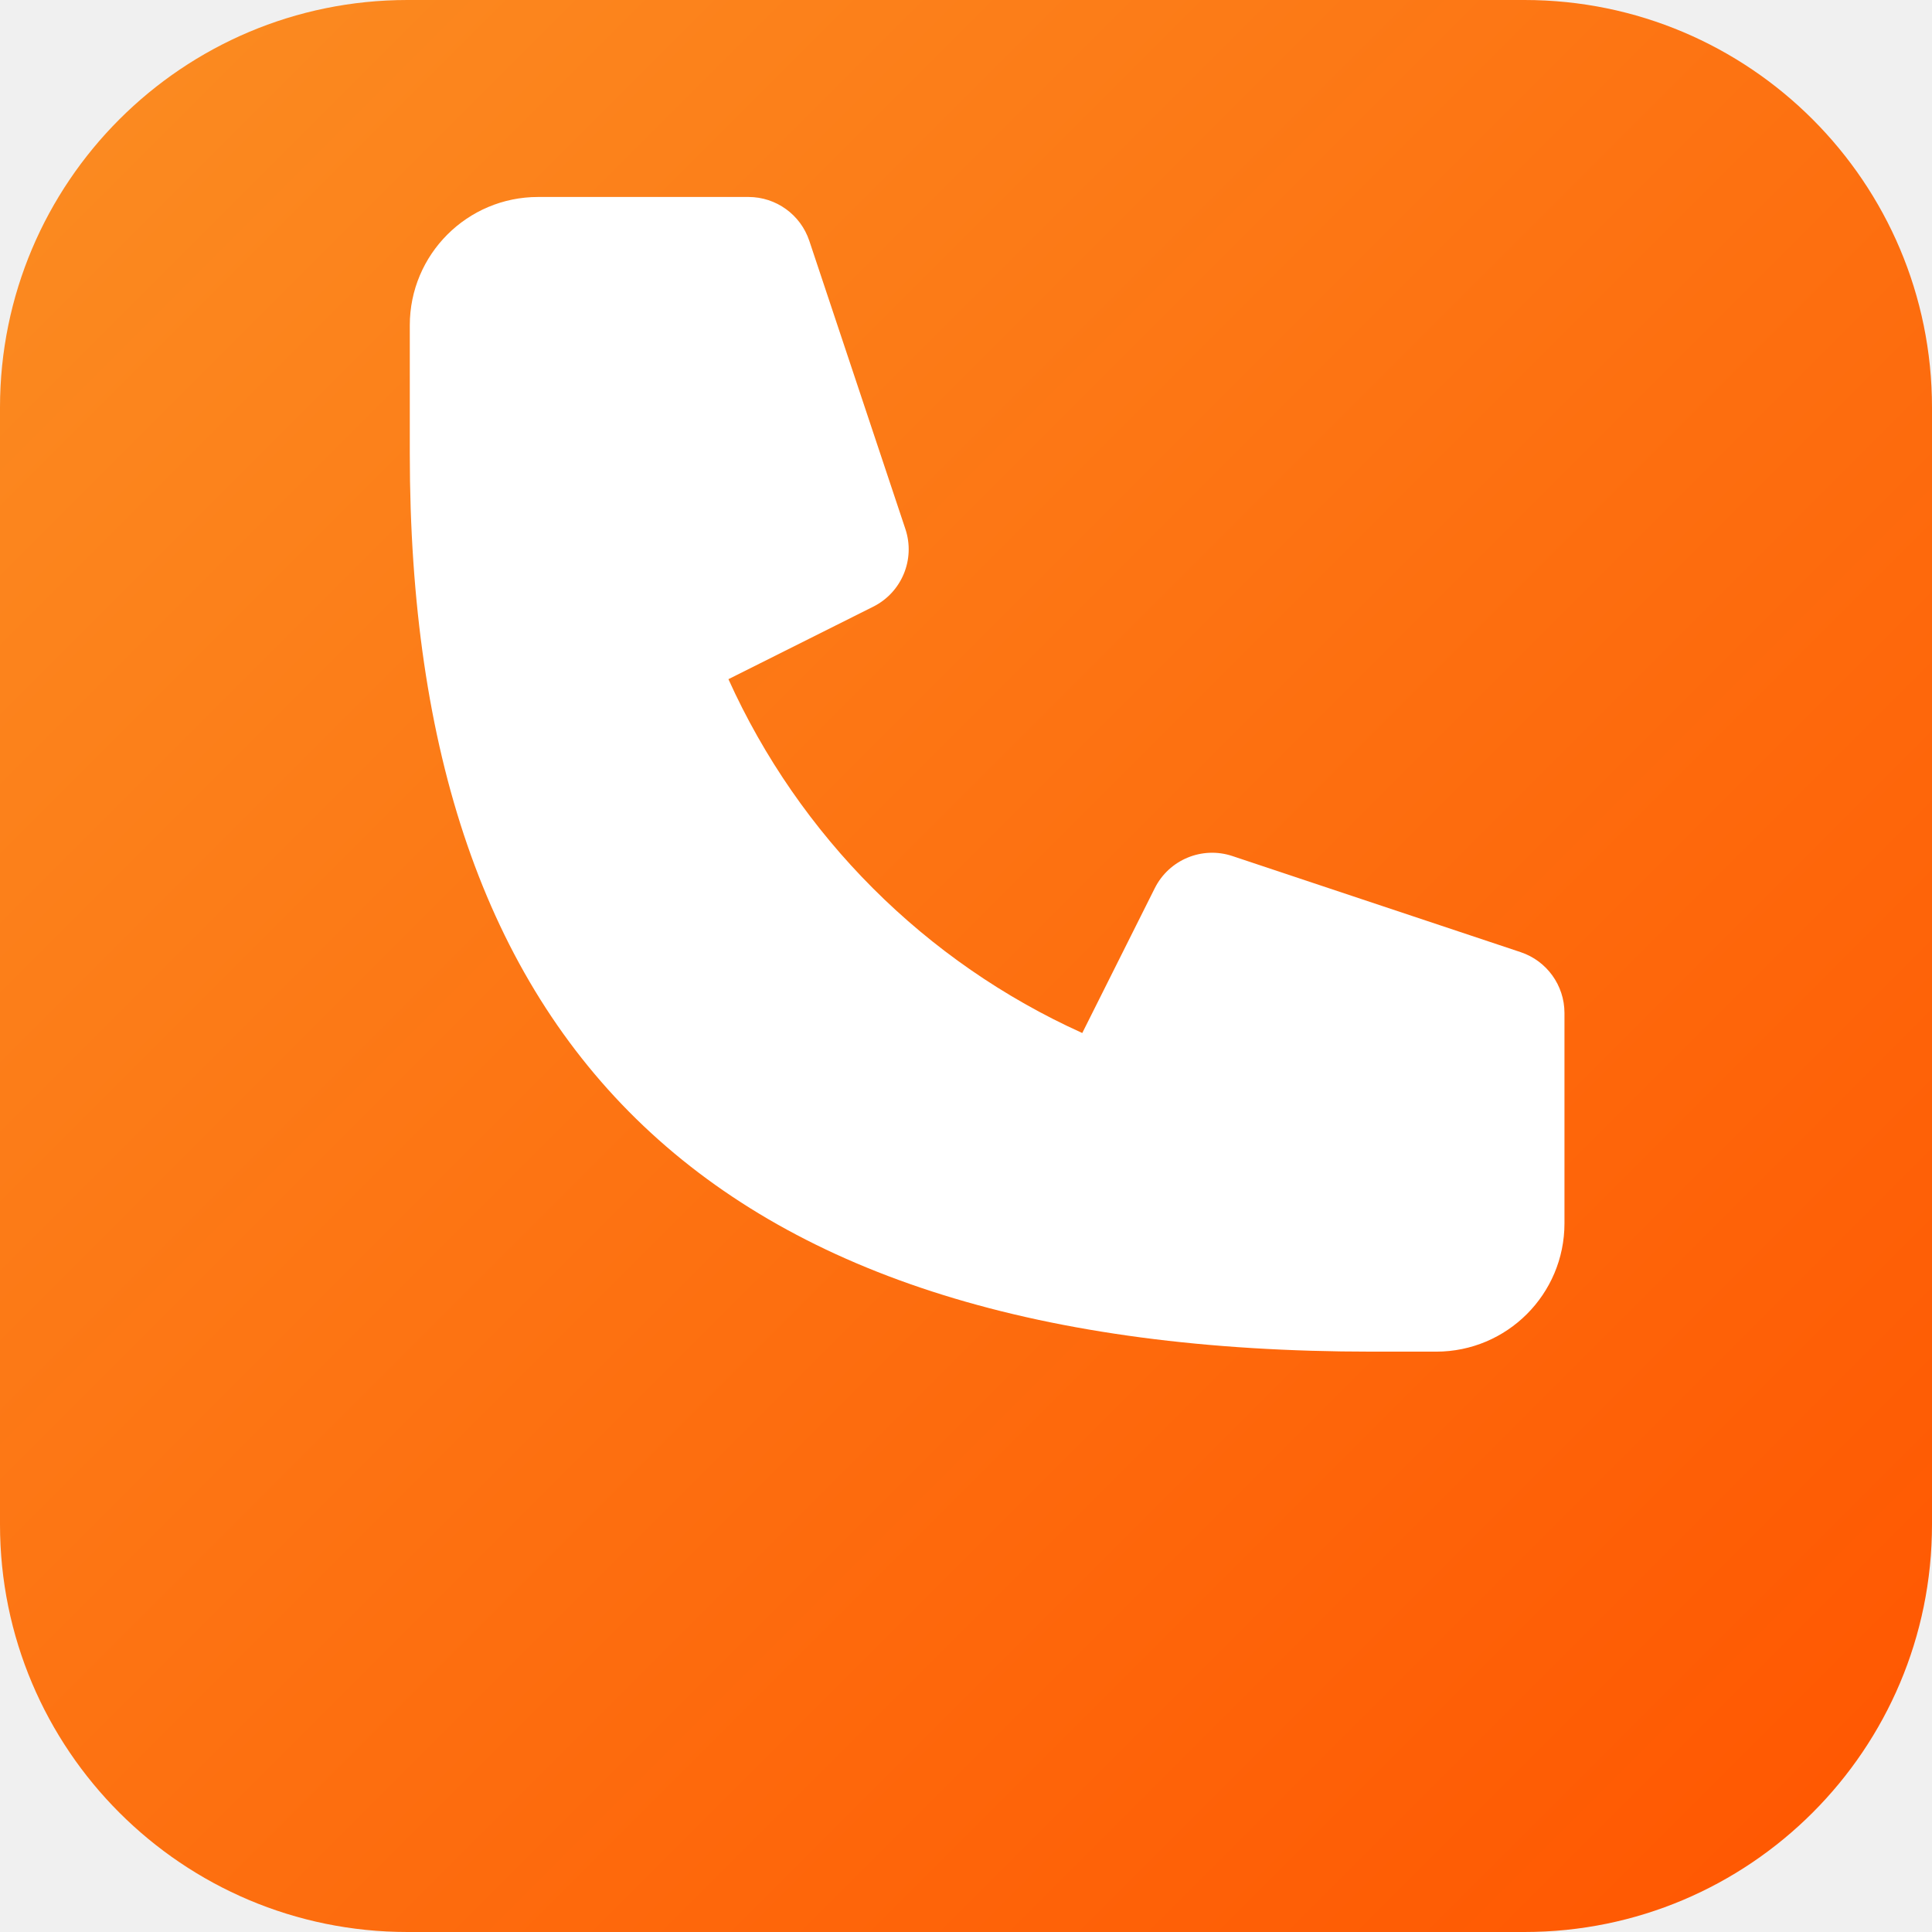
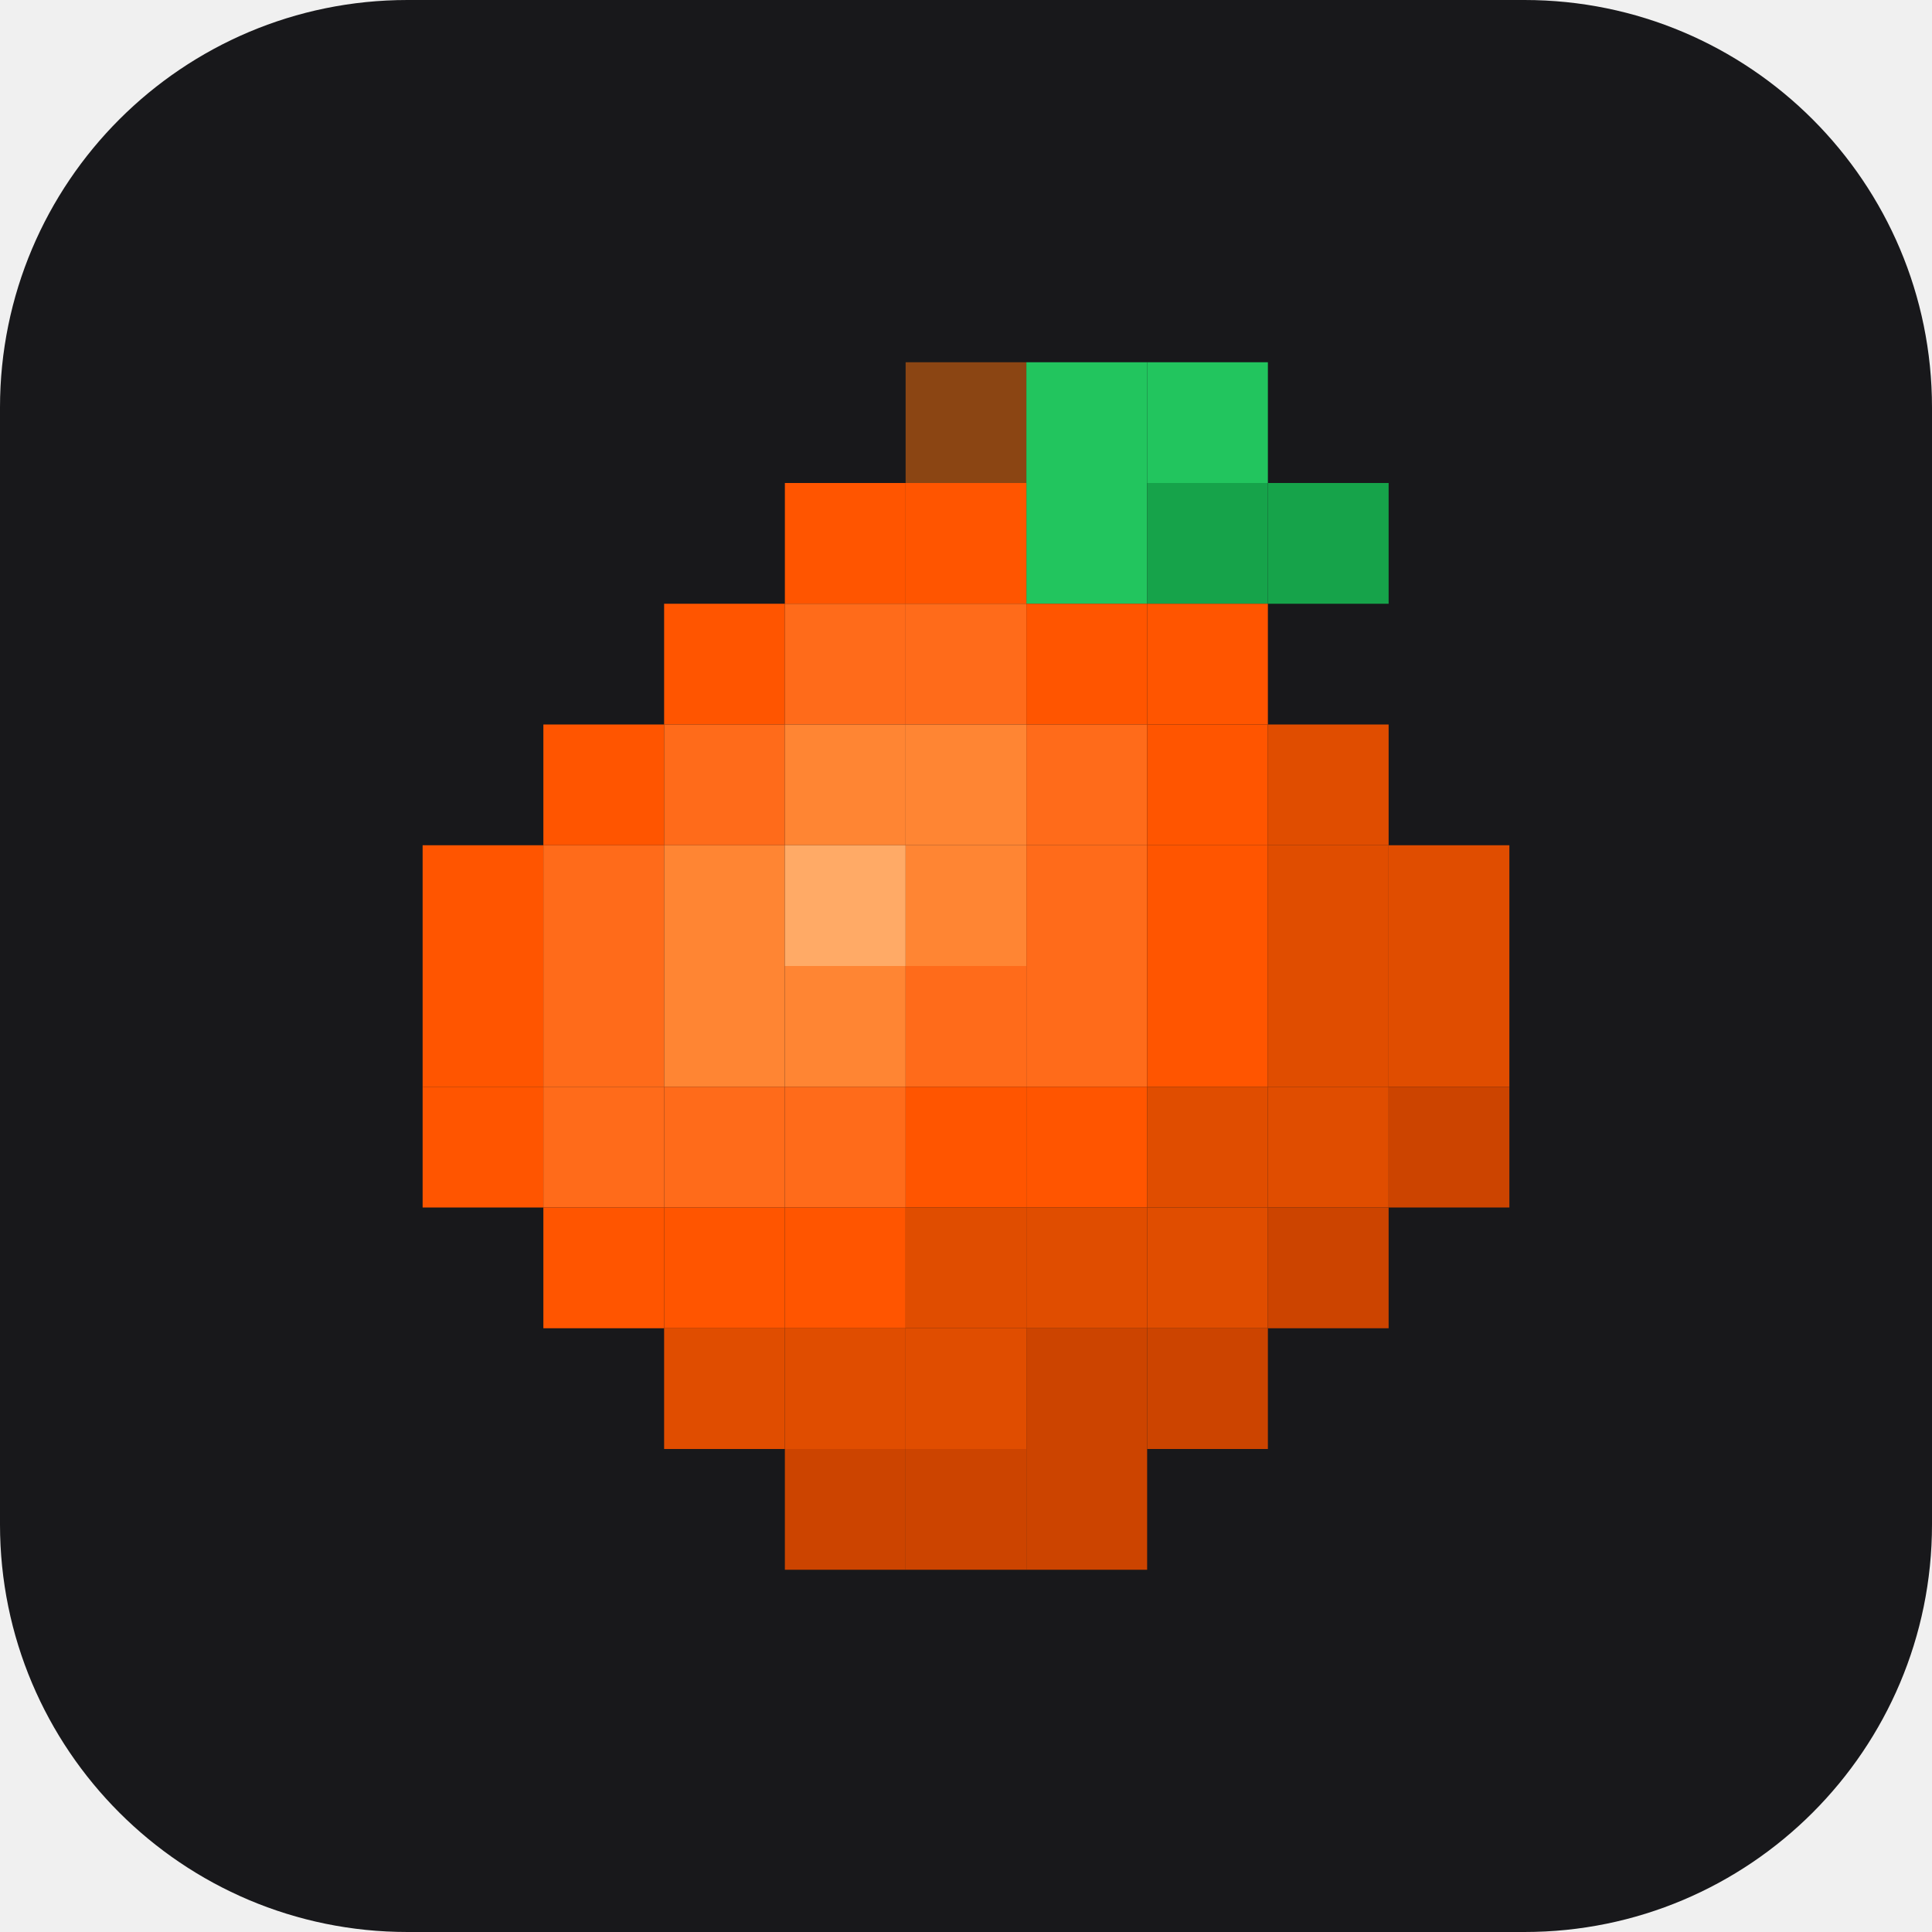
<svg xmlns="http://www.w3.org/2000/svg" viewBox="0 0 512 512">
-   <defs>
-     <linearGradient id="bg" x1="0%" y1="0%" x2="100%" y2="100%">
-       <stop offset="0%" style="stop-color:#FB8D22" />
-       <stop offset="100%" style="stop-color:#FF5500" />
-     </linearGradient>
-   </defs>
-   <rect width="512" height="512" rx="108" fill="url(#bg)" />
-   <path d="M156 172a40 40 0 0 1 40-40h65.6a20 20 0 0 1 18.96 13.68l29.96 89.86a20 20 0 0 1-10.04 24.2l-45.14 22.6a220.84 220.84 0 0 0 110.32 110.32l22.6-45.14a20 20 0 0 1 24.2-10.04l89.86 29.96a20 20 0 0 1 13.68 18.96V452a40 40 0 0 1-40 40h-20C250.32 492 156 397.68 156 212v-40z" fill="white" transform="translate(-24, -60) scale(0.85)" />
+   <rect width="512" height="512" rx="108" fill="#18181B" />
+   <rect x="240" y="96" width="32" height="32" fill="#8B4513" />
+   <rect x="272" y="96" width="32" height="32" fill="#22C55E" />
+   <rect x="304" y="96" width="32" height="32" fill="#22C55E" />
+   <rect x="272" y="128" width="32" height="32" fill="#22C55E" />
+   <rect x="304" y="128" width="32" height="32" fill="#16A34A" />
+   <rect x="336" y="128" width="32" height="32" fill="#16A34A" />
+   <rect x="208" y="128" width="32" height="32" fill="#FF5500" />
+   <rect x="240" y="128" width="32" height="32" fill="#FF5500" />
+   <rect x="176" y="160" width="32" height="32" fill="#FF5500" />
+   <rect x="208" y="160" width="32" height="32" fill="#FF6B1A" />
+   <rect x="240" y="160" width="32" height="32" fill="#FF6B1A" />
+   <rect x="272" y="160" width="32" height="32" fill="#FF5500" />
+   <rect x="304" y="160" width="32" height="32" fill="#FF5500" />
+   <rect x="144" y="192" width="32" height="32" fill="#FF5500" />
+   <rect x="176" y="192" width="32" height="32" fill="#FF6B1A" />
+   <rect x="208" y="192" width="32" height="32" fill="#FF8533" />
+   <rect x="240" y="192" width="32" height="32" fill="#FF8533" />
+   <rect x="272" y="192" width="32" height="32" fill="#FF6B1A" />
+   <rect x="304" y="192" width="32" height="32" fill="#FF5500" />
+   <rect x="336" y="192" width="32" height="32" fill="#E04D00" />
+   <rect x="112" y="224" width="32" height="32" fill="#FF5500" />
+   <rect x="144" y="224" width="32" height="32" fill="#FF6B1A" />
+   <rect x="176" y="224" width="32" height="32" fill="#FF8533" />
+   <rect x="208" y="224" width="32" height="32" fill="#FFAA66" />
+   <rect x="240" y="224" width="32" height="32" fill="#FF8533" />
+   <rect x="272" y="224" width="32" height="32" fill="#FF6B1A" />
+   <rect x="304" y="224" width="32" height="32" fill="#FF5500" />
+   <rect x="336" y="224" width="32" height="32" fill="#E04D00" />
+   <rect x="368" y="224" width="32" height="32" fill="#E04D00" />
+   <rect x="112" y="256" width="32" height="32" fill="#FF5500" />
+   <rect x="144" y="256" width="32" height="32" fill="#FF6B1A" />
+   <rect x="176" y="256" width="32" height="32" fill="#FF8533" />
+   <rect x="208" y="256" width="32" height="32" fill="#FF8533" />
+   <rect x="240" y="256" width="32" height="32" fill="#FF6B1A" />
+   <rect x="272" y="256" width="32" height="32" fill="#FF6B1A" />
+   <rect x="304" y="256" width="32" height="32" fill="#FF5500" />
+   <rect x="336" y="256" width="32" height="32" fill="#E04D00" />
+   <rect x="368" y="256" width="32" height="32" fill="#E04D00" />
+   <rect x="112" y="288" width="32" height="32" fill="#FF5500" />
+   <rect x="144" y="288" width="32" height="32" fill="#FF6B1A" />
+   <rect x="176" y="288" width="32" height="32" fill="#FF6B1A" />
+   <rect x="208" y="288" width="32" height="32" fill="#FF6B1A" />
+   <rect x="240" y="288" width="32" height="32" fill="#FF5500" />
+   <rect x="272" y="288" width="32" height="32" fill="#FF5500" />
+   <rect x="304" y="288" width="32" height="32" fill="#E04D00" />
+   <rect x="336" y="288" width="32" height="32" fill="#E04D00" />
+   <rect x="368" y="288" width="32" height="32" fill="#CC4400" />
+   <rect x="144" y="320" width="32" height="32" fill="#FF5500" />
+   <rect x="176" y="320" width="32" height="32" fill="#FF5500" />
+   <rect x="208" y="320" width="32" height="32" fill="#FF5500" />
+   <rect x="240" y="320" width="32" height="32" fill="#E04D00" />
+   <rect x="272" y="320" width="32" height="32" fill="#E04D00" />
+   <rect x="304" y="320" width="32" height="32" fill="#E04D00" />
+   <rect x="336" y="320" width="32" height="32" fill="#CC4400" />
+   <rect x="176" y="352" width="32" height="32" fill="#E04D00" />
+   <rect x="208" y="352" width="32" height="32" fill="#E04D00" />
+   <rect x="240" y="352" width="32" height="32" fill="#E04D00" />
+   <rect x="272" y="352" width="32" height="32" fill="#CC4400" />
+   <rect x="304" y="352" width="32" height="32" fill="#CC4400" />
+   <rect x="208" y="384" width="32" height="32" fill="#CC4400" />
+   <rect x="240" y="384" width="32" height="32" fill="#CC4400" />
+   <rect x="272" y="384" width="32" height="32" fill="#CC4400" />
</svg>
